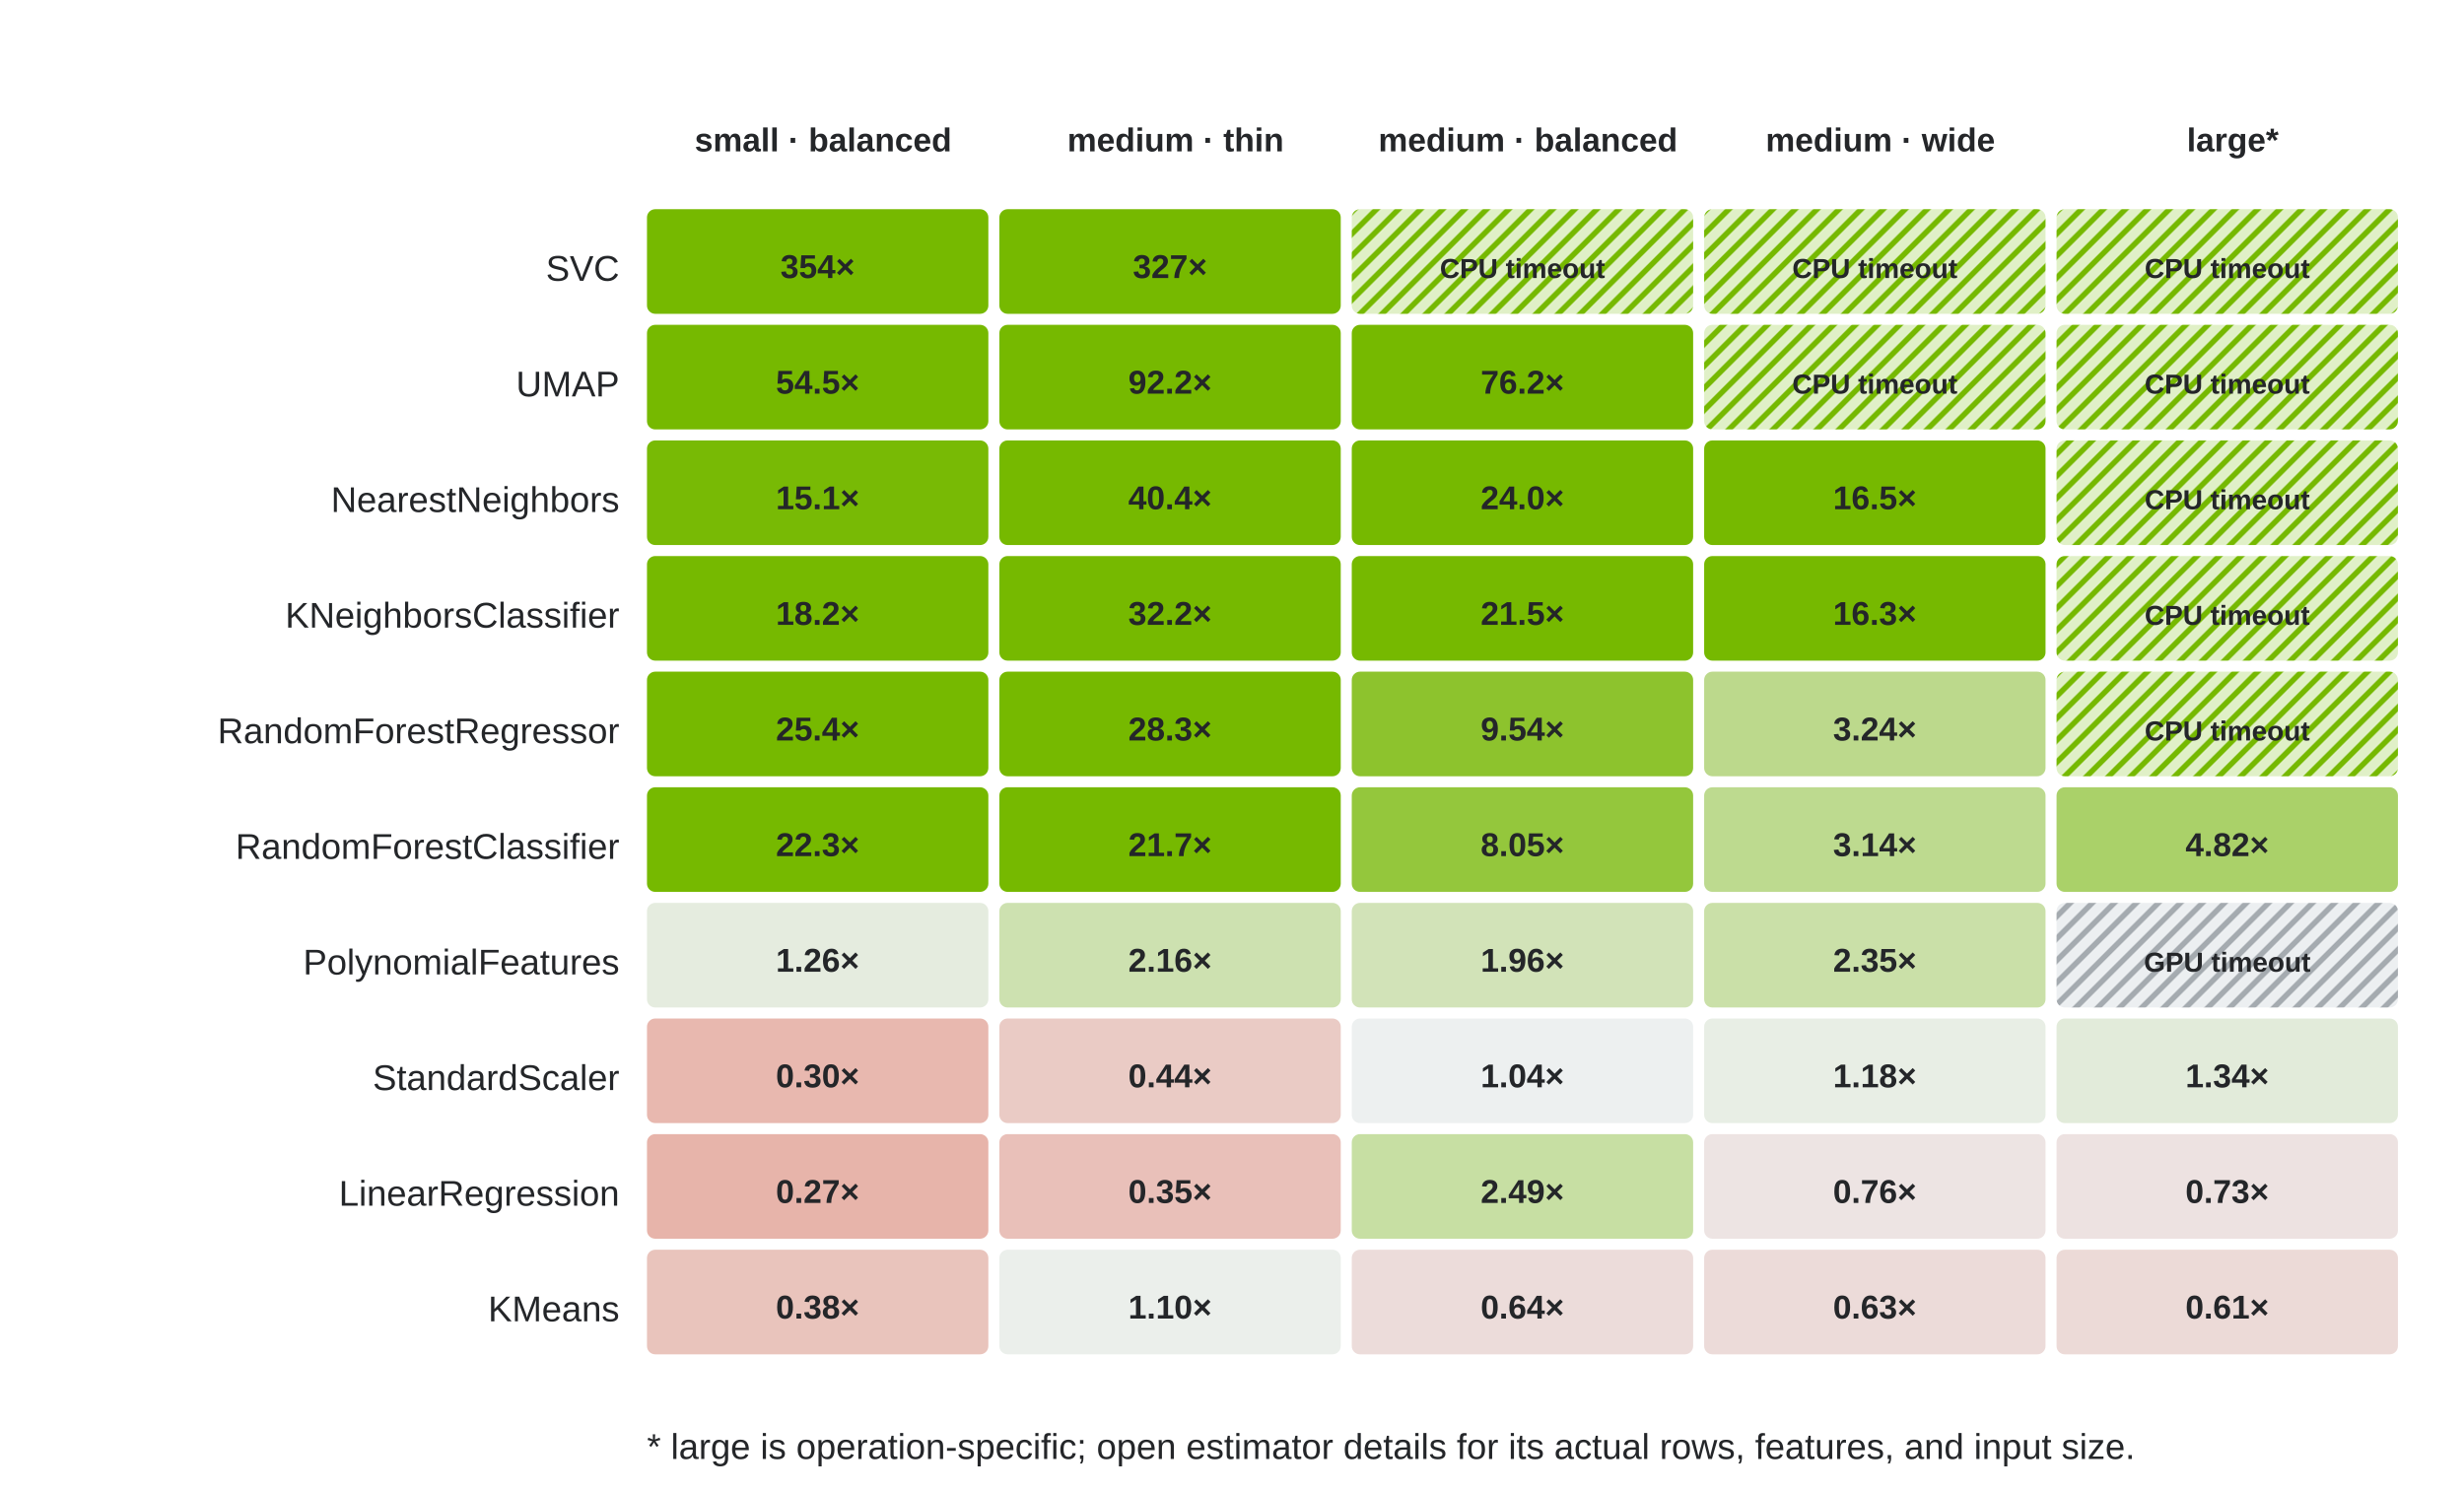
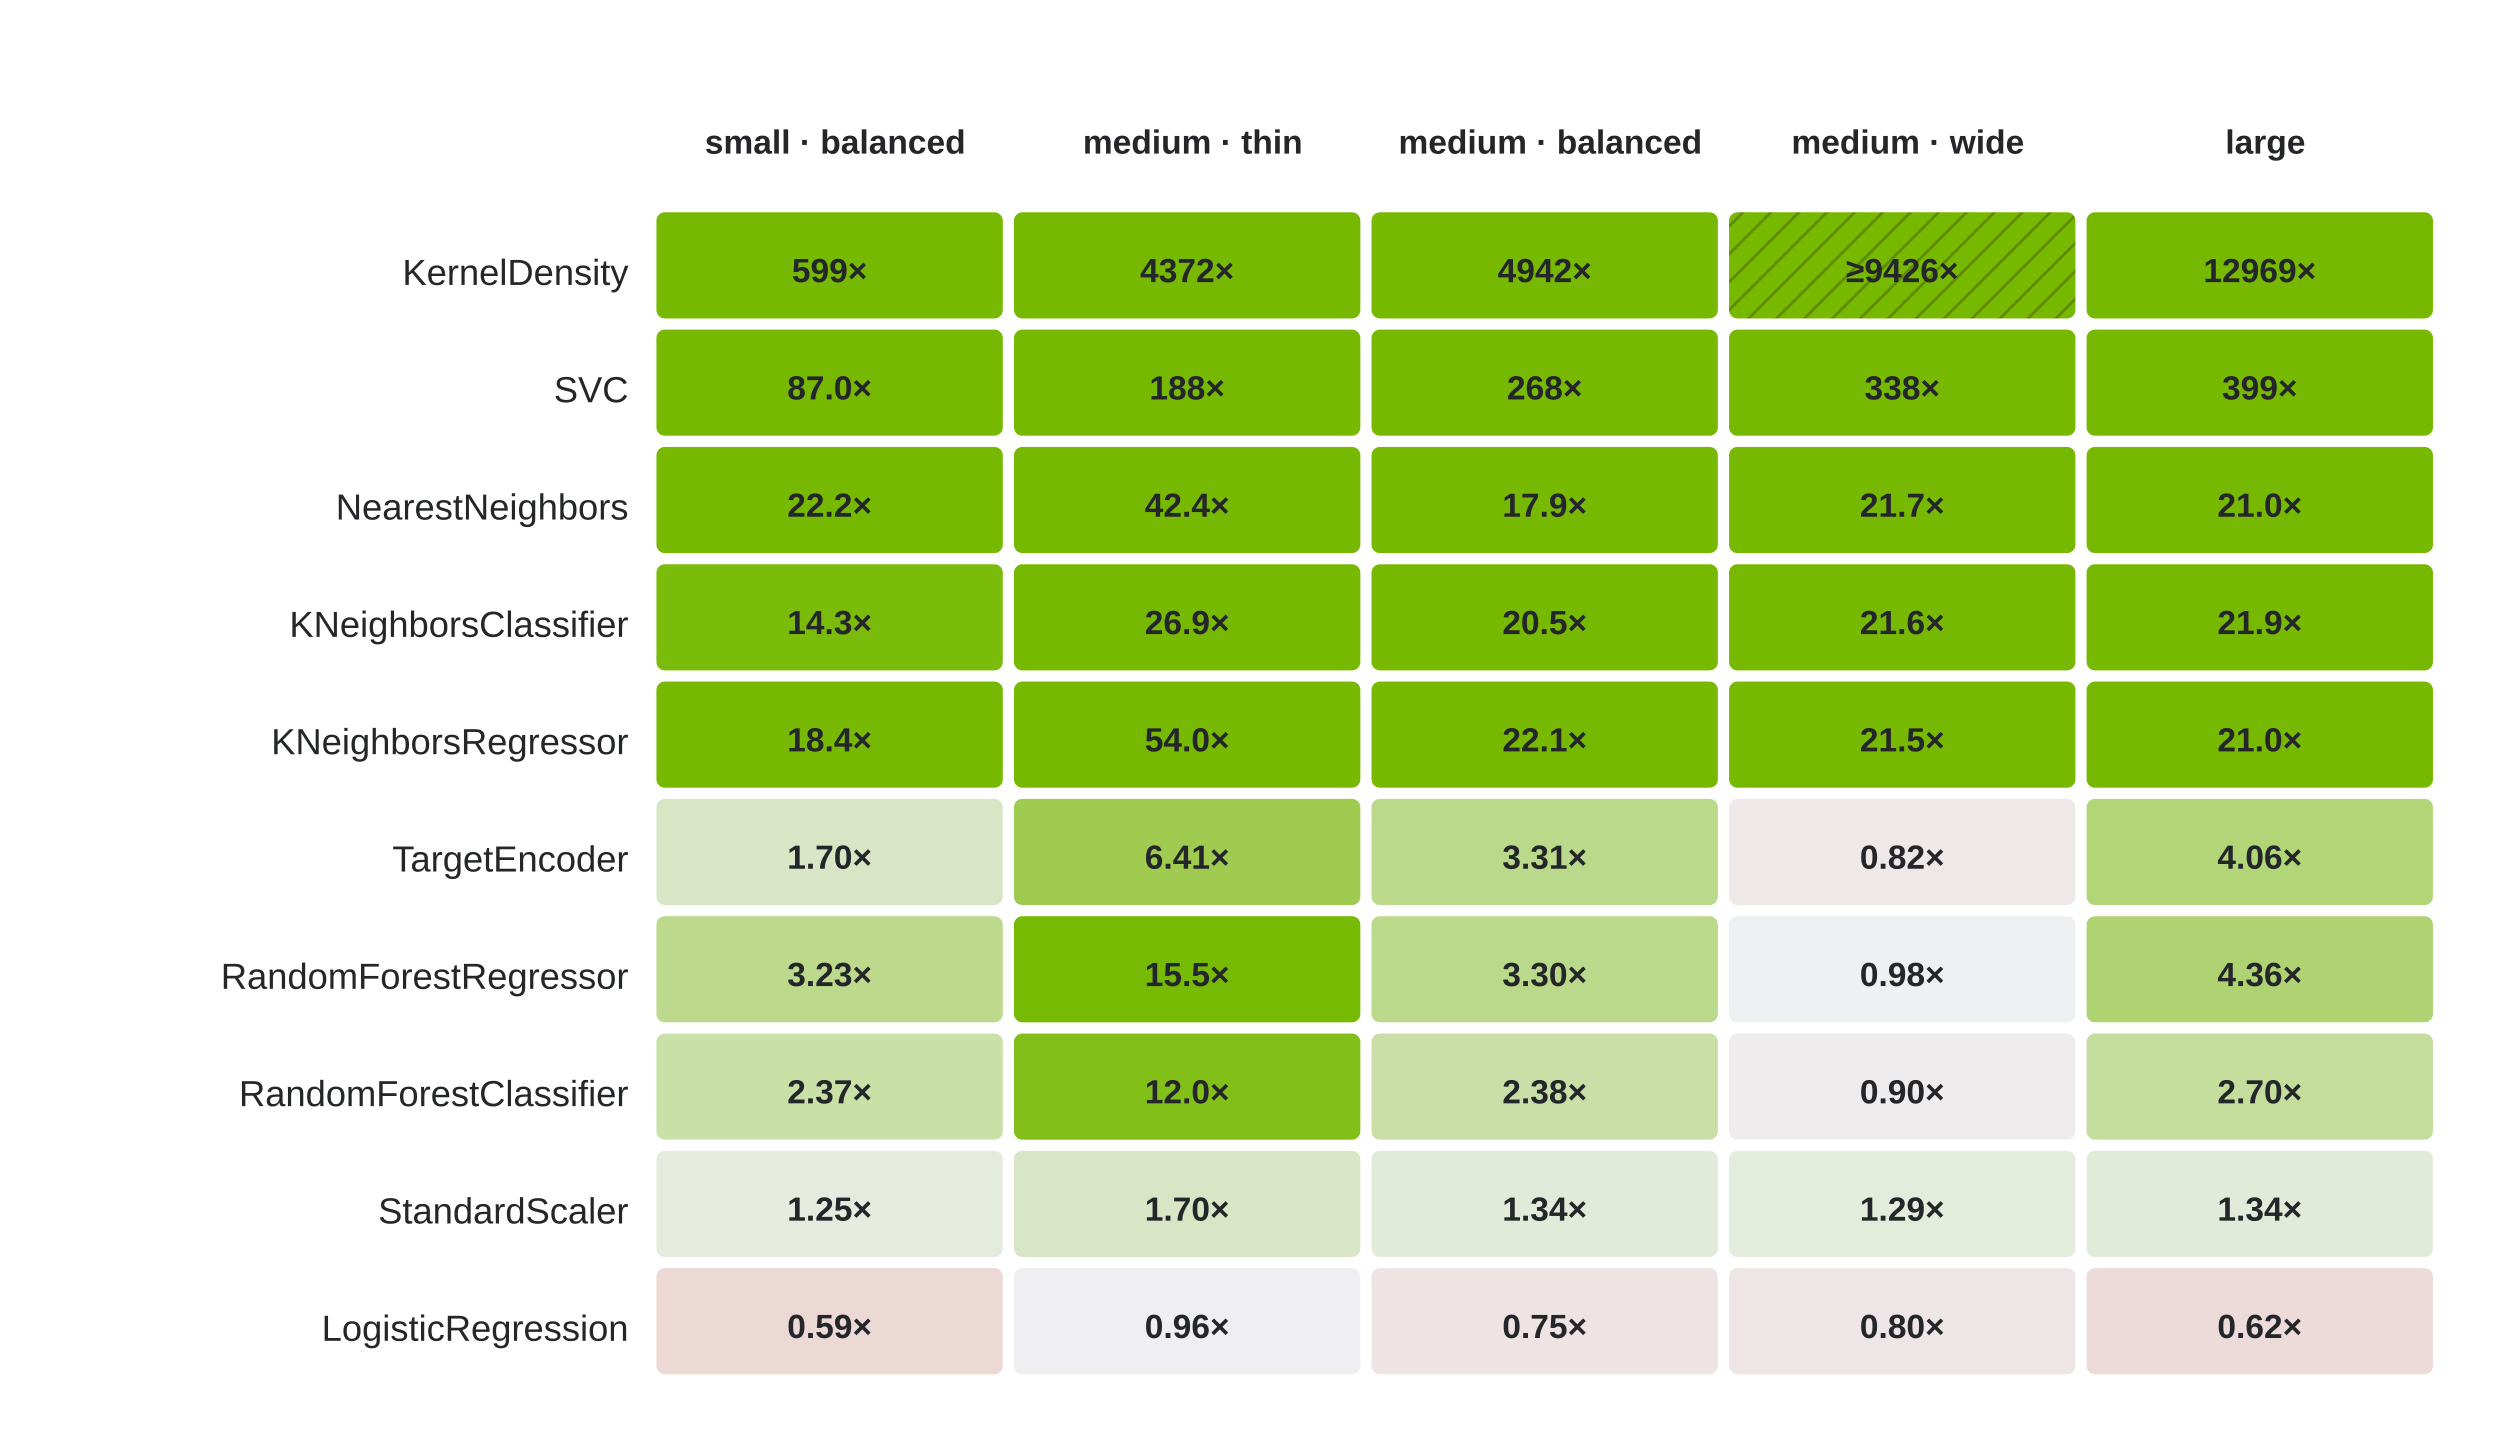
- <svg xmlns="http://www.w3.org/2000/svg" role="img" aria-labelledby="title desc" viewBox="0 0 895 542" width="895" height="542">
+ <svg xmlns="http://www.w3.org/2000/svg" role="img" aria-labelledby="title desc" viewBox="0 0 895 516" width="895" height="516">
  <defs>
-     <pattern id="timeout" width="8" height="8" patternUnits="userSpaceOnUse">
-       <rect width="8" height="8" fill="#eceff1" />
-       <path d="M-2 2L2-2M0 8L8 0M6 10L10 6" stroke="#a5abb0" stroke-width="2" />
+     <pattern id="timeout" width="10" height="10" patternUnits="userSpaceOnUse">
+       <rect width="10" height="10" fill="#eceff1" />
+       <path d="M-2 2L2-2M0 10L10 0M8 12L12 8" stroke="#8f969c" stroke-width="1" stroke-opacity="0.6" />
    </pattern>
-     <pattern id="cpu-timeout" width="8" height="8" patternUnits="userSpaceOnUse">
-       <rect width="8" height="8" fill="#e0f0c7" />
-       <path d="M-2 2L2-2M0 8L8 0M6 10L10 6" stroke="#76b900" stroke-width="2" />
+     <pattern id="lower-bound-76b900" width="10" height="10" patternUnits="userSpaceOnUse">
+       <rect width="10" height="10" fill="#76b900" />
+       <path d="M-2 2L2-2M0 10L10 0M8 12L12 8" stroke="#4f6500" stroke-width="1" stroke-opacity="0.55" />
    </pattern>
  </defs>
  <style>text{font-family:Arial,sans-serif;fill:#242629}.label{font-size:13px}.head{font-size:12px;font-weight:700}.cell{font-size:12px;font-weight:700}.timeout{font-size:10px}.operation-link{text-decoration:none}.operation-link .label{fill:#242629}</style>
  <text class="head" x="299" y="55" text-anchor="middle">small · balanced</text>
  <text class="head" x="427" y="55" text-anchor="middle">medium · thin</text>
  <text class="head" x="555" y="55" text-anchor="middle">medium · balanced</text>
  <text class="head" x="683" y="55" text-anchor="middle">medium · wide</text>
-   <text class="head" x="811" y="55" text-anchor="middle">large*</text>
+   <text class="head" x="811" y="55" text-anchor="middle">large</text>
+   <a class="operation-link" href="../../cuml-accel/benchmarks/#benchmark-kerneldensity" target="_top" aria-label="KernelDensity.score_samples; open KernelDensity estimator details">
+     <text class="label" x="225" y="102" text-anchor="end">KernelDensity</text>
+   </a>
+   <g role="img" aria-label="KernelDensity.score_samples, small.balanced: 599×">
+     <rect x="235" y="76" width="124" height="38" rx="3" fill="#76b900" />
+     <text class="cell" x="297" y="101" text-anchor="middle">599×</text>
+   </g>
+   <g role="img" aria-label="KernelDensity.score_samples, medium.thin: 4372×">
+     <rect x="363" y="76" width="124" height="38" rx="3" fill="#76b900" />
+     <text class="cell" x="425" y="101" text-anchor="middle">4372×</text>
+   </g>
+   <g role="img" aria-label="KernelDensity.score_samples, medium.balanced: 4942×">
+     <rect x="491" y="76" width="124" height="38" rx="3" fill="#76b900" />
+     <text class="cell" x="553" y="101" text-anchor="middle">4942×</text>
+   </g>
+   <g role="img" aria-label="KernelDensity.score_samples, medium.wide: ≥9426× (CPU timeout)">
+     <rect x="619" y="76" width="124" height="38" rx="3" fill="url(#lower-bound-76b900)" />
+     <text class="cell" x="681" y="101" text-anchor="middle">≥9426×</text>
+   </g>
+   <g role="img" aria-label="KernelDensity.score_samples, large: 12969×">
+     <rect x="747" y="76" width="124" height="38" rx="3" fill="#76b900" />
+     <text class="cell" x="809" y="101" text-anchor="middle">12969×</text>
+   </g>
  <a class="operation-link" href="../../cuml-accel/benchmarks/#benchmark-svc" target="_top" aria-label="SVC.predict; open SVC estimator details">
-     <text class="label" x="225" y="102" text-anchor="end">SVC</text>
-   </a>
-   <g role="img" aria-label="SVC.predict, small.balanced: 354×">
-     <rect x="235" y="76" width="124" height="38" rx="3" fill="#76b900" />
-     <text class="cell" x="297" y="101" text-anchor="middle">354×</text>
-   </g>
-   <g role="img" aria-label="SVC.predict, medium.thin: 327×">
-     <rect x="363" y="76" width="124" height="38" rx="3" fill="#76b900" />
-     <text class="cell" x="425" y="101" text-anchor="middle">327×</text>
-   </g>
-   <g role="img" aria-label="SVC.predict, medium.balanced: CPU timeout">
-     <rect x="491" y="76" width="124" height="38" rx="3" fill="url(#cpu-timeout)" />
-     <text class="cell timeout" x="553" y="101" text-anchor="middle">CPU timeout</text>
-   </g>
-   <g role="img" aria-label="SVC.predict, medium.wide: CPU timeout">
-     <rect x="619" y="76" width="124" height="38" rx="3" fill="url(#cpu-timeout)" />
-     <text class="cell timeout" x="681" y="101" text-anchor="middle">CPU timeout</text>
-   </g>
-   <g role="img" aria-label="SVC.predict, large: CPU timeout">
-     <rect x="747" y="76" width="124" height="38" rx="3" fill="url(#cpu-timeout)" />
-     <text class="cell timeout" x="809" y="101" text-anchor="middle">CPU timeout</text>
-   </g>
-   <a class="operation-link" href="../../cuml-accel/benchmarks/#benchmark-umap" target="_top" aria-label="UMAP.transform; open UMAP estimator details">
-     <text class="label" x="225" y="144" text-anchor="end">UMAP</text>
-   </a>
-   <g role="img" aria-label="UMAP.transform, small.balanced: 54.5×">
+     <text class="label" x="225" y="144" text-anchor="end">SVC</text>
+   </a>
+   <g role="img" aria-label="SVC.predict, small.balanced: 87.0×">
    <rect x="235" y="118" width="124" height="38" rx="3" fill="#76b900" />
-     <text class="cell" x="297" y="143" text-anchor="middle">54.5×</text>
-   </g>
-   <g role="img" aria-label="UMAP.transform, medium.thin: 92.2×">
+     <text class="cell" x="297" y="143" text-anchor="middle">87.0×</text>
+   </g>
+   <g role="img" aria-label="SVC.predict, medium.thin: 188×">
    <rect x="363" y="118" width="124" height="38" rx="3" fill="#76b900" />
-     <text class="cell" x="425" y="143" text-anchor="middle">92.2×</text>
-   </g>
-   <g role="img" aria-label="UMAP.transform, medium.balanced: 76.2×">
+     <text class="cell" x="425" y="143" text-anchor="middle">188×</text>
+   </g>
+   <g role="img" aria-label="SVC.predict, medium.balanced: 268×">
    <rect x="491" y="118" width="124" height="38" rx="3" fill="#76b900" />
-     <text class="cell" x="553" y="143" text-anchor="middle">76.2×</text>
-   </g>
-   <g role="img" aria-label="UMAP.transform, medium.wide: CPU timeout">
-     <rect x="619" y="118" width="124" height="38" rx="3" fill="url(#cpu-timeout)" />
-     <text class="cell timeout" x="681" y="143" text-anchor="middle">CPU timeout</text>
-   </g>
-   <g role="img" aria-label="UMAP.transform, large: CPU timeout">
-     <rect x="747" y="118" width="124" height="38" rx="3" fill="url(#cpu-timeout)" />
-     <text class="cell timeout" x="809" y="143" text-anchor="middle">CPU timeout</text>
+     <text class="cell" x="553" y="143" text-anchor="middle">268×</text>
+   </g>
+   <g role="img" aria-label="SVC.predict, medium.wide: 338×">
+     <rect x="619" y="118" width="124" height="38" rx="3" fill="#76b900" />
+     <text class="cell" x="681" y="143" text-anchor="middle">338×</text>
+   </g>
+   <g role="img" aria-label="SVC.predict, large: 399×">
+     <rect x="747" y="118" width="124" height="38" rx="3" fill="#76b900" />
+     <text class="cell" x="809" y="143" text-anchor="middle">399×</text>
  </g>
  <a class="operation-link" href="../../cuml-accel/benchmarks/#benchmark-nearestneighbors" target="_top" aria-label="NearestNeighbors.kneighbors; open NearestNeighbors estimator details">
    <text class="label" x="225" y="186" text-anchor="end">NearestNeighbors</text>
  </a>
-   <g role="img" aria-label="NearestNeighbors.kneighbors, small.balanced: 15.1×">
-     <rect x="235" y="160" width="124" height="38" rx="3" fill="#78ba05" />
-     <text class="cell" x="297" y="185" text-anchor="middle">15.1×</text>
-   </g>
-   <g role="img" aria-label="NearestNeighbors.kneighbors, medium.thin: 40.4×">
+   <g role="img" aria-label="NearestNeighbors.kneighbors, small.balanced: 22.2×">
+     <rect x="235" y="160" width="124" height="38" rx="3" fill="#76b900" />
+     <text class="cell" x="297" y="185" text-anchor="middle">22.2×</text>
+   </g>
+   <g role="img" aria-label="NearestNeighbors.kneighbors, medium.thin: 42.4×">
    <rect x="363" y="160" width="124" height="38" rx="3" fill="#76b900" />
-     <text class="cell" x="425" y="185" text-anchor="middle">40.4×</text>
-   </g>
-   <g role="img" aria-label="NearestNeighbors.kneighbors, medium.balanced: 24.0×">
+     <text class="cell" x="425" y="185" text-anchor="middle">42.4×</text>
+   </g>
+   <g role="img" aria-label="NearestNeighbors.kneighbors, medium.balanced: 17.9×">
    <rect x="491" y="160" width="124" height="38" rx="3" fill="#76b900" />
-     <text class="cell" x="553" y="185" text-anchor="middle">24.0×</text>
-   </g>
-   <g role="img" aria-label="NearestNeighbors.kneighbors, medium.wide: 16.5×">
+     <text class="cell" x="553" y="185" text-anchor="middle">17.9×</text>
+   </g>
+   <g role="img" aria-label="NearestNeighbors.kneighbors, medium.wide: 21.7×">
    <rect x="619" y="160" width="124" height="38" rx="3" fill="#76b900" />
-     <text class="cell" x="681" y="185" text-anchor="middle">16.5×</text>
-   </g>
-   <g role="img" aria-label="NearestNeighbors.kneighbors, large: CPU timeout">
-     <rect x="747" y="160" width="124" height="38" rx="3" fill="url(#cpu-timeout)" />
-     <text class="cell timeout" x="809" y="185" text-anchor="middle">CPU timeout</text>
+     <text class="cell" x="681" y="185" text-anchor="middle">21.7×</text>
+   </g>
+   <g role="img" aria-label="NearestNeighbors.kneighbors, large: 21.0×">
+     <rect x="747" y="160" width="124" height="38" rx="3" fill="#76b900" />
+     <text class="cell" x="809" y="185" text-anchor="middle">21.0×</text>
  </g>
  <a class="operation-link" href="../../cuml-accel/benchmarks/#benchmark-kneighborsclassifier" target="_top" aria-label="KNeighborsClassifier.predict; open KNeighborsClassifier estimator details">
    <text class="label" x="225" y="228" text-anchor="end">KNeighborsClassifier</text>
  </a>
-   <g role="img" aria-label="KNeighborsClassifier.predict, small.balanced: 18.2×">
-     <rect x="235" y="202" width="124" height="38" rx="3" fill="#76b900" />
-     <text class="cell" x="297" y="227" text-anchor="middle">18.2×</text>
-   </g>
-   <g role="img" aria-label="KNeighborsClassifier.predict, medium.thin: 32.2×">
+   <g role="img" aria-label="KNeighborsClassifier.predict, small.balanced: 14.3×">
+     <rect x="235" y="202" width="124" height="38" rx="3" fill="#7bbb0a" />
+     <text class="cell" x="297" y="227" text-anchor="middle">14.3×</text>
+   </g>
+   <g role="img" aria-label="KNeighborsClassifier.predict, medium.thin: 26.9×">
    <rect x="363" y="202" width="124" height="38" rx="3" fill="#76b900" />
-     <text class="cell" x="425" y="227" text-anchor="middle">32.2×</text>
-   </g>
-   <g role="img" aria-label="KNeighborsClassifier.predict, medium.balanced: 21.5×">
+     <text class="cell" x="425" y="227" text-anchor="middle">26.9×</text>
+   </g>
+   <g role="img" aria-label="KNeighborsClassifier.predict, medium.balanced: 20.5×">
    <rect x="491" y="202" width="124" height="38" rx="3" fill="#76b900" />
-     <text class="cell" x="553" y="227" text-anchor="middle">21.5×</text>
-   </g>
-   <g role="img" aria-label="KNeighborsClassifier.predict, medium.wide: 16.3×">
+     <text class="cell" x="553" y="227" text-anchor="middle">20.5×</text>
+   </g>
+   <g role="img" aria-label="KNeighborsClassifier.predict, medium.wide: 21.6×">
    <rect x="619" y="202" width="124" height="38" rx="3" fill="#76b900" />
-     <text class="cell" x="681" y="227" text-anchor="middle">16.3×</text>
-   </g>
-   <g role="img" aria-label="KNeighborsClassifier.predict, large: CPU timeout">
-     <rect x="747" y="202" width="124" height="38" rx="3" fill="url(#cpu-timeout)" />
-     <text class="cell timeout" x="809" y="227" text-anchor="middle">CPU timeout</text>
+     <text class="cell" x="681" y="227" text-anchor="middle">21.6×</text>
+   </g>
+   <g role="img" aria-label="KNeighborsClassifier.predict, large: 21.9×">
+     <rect x="747" y="202" width="124" height="38" rx="3" fill="#76b900" />
+     <text class="cell" x="809" y="227" text-anchor="middle">21.9×</text>
+   </g>
+   <a class="operation-link" href="../../cuml-accel/benchmarks/#benchmark-kneighborsregressor" target="_top" aria-label="KNeighborsRegressor.predict; open KNeighborsRegressor estimator details">
+     <text class="label" x="225" y="270" text-anchor="end">KNeighborsRegressor</text>
+   </a>
+   <g role="img" aria-label="KNeighborsRegressor.predict, small.balanced: 18.4×">
+     <rect x="235" y="244" width="124" height="38" rx="3" fill="#76b900" />
+     <text class="cell" x="297" y="269" text-anchor="middle">18.4×</text>
+   </g>
+   <g role="img" aria-label="KNeighborsRegressor.predict, medium.thin: 54.0×">
+     <rect x="363" y="244" width="124" height="38" rx="3" fill="#76b900" />
+     <text class="cell" x="425" y="269" text-anchor="middle">54.0×</text>
+   </g>
+   <g role="img" aria-label="KNeighborsRegressor.predict, medium.balanced: 22.1×">
+     <rect x="491" y="244" width="124" height="38" rx="3" fill="#76b900" />
+     <text class="cell" x="553" y="269" text-anchor="middle">22.1×</text>
+   </g>
+   <g role="img" aria-label="KNeighborsRegressor.predict, medium.wide: 21.5×">
+     <rect x="619" y="244" width="124" height="38" rx="3" fill="#76b900" />
+     <text class="cell" x="681" y="269" text-anchor="middle">21.5×</text>
+   </g>
+   <g role="img" aria-label="KNeighborsRegressor.predict, large: 21.0×">
+     <rect x="747" y="244" width="124" height="38" rx="3" fill="#76b900" />
+     <text class="cell" x="809" y="269" text-anchor="middle">21.0×</text>
+   </g>
+   <a class="operation-link" href="../../cuml-accel/benchmarks/#benchmark-targetencoder" target="_top" aria-label="TargetEncoder.transform; open TargetEncoder estimator details">
+     <text class="label" x="225" y="312" text-anchor="end">TargetEncoder</text>
+   </a>
+   <g role="img" aria-label="TargetEncoder.transform, small.balanced: 1.70×">
+     <rect x="235" y="286" width="124" height="38" rx="3" fill="#d8e6c5" />
+     <text class="cell" x="297" y="311" text-anchor="middle">1.70×</text>
+   </g>
+   <g role="img" aria-label="TargetEncoder.transform, medium.thin: 6.41×">
+     <rect x="363" y="286" width="124" height="38" rx="3" fill="#9ecb50" />
+     <text class="cell" x="425" y="311" text-anchor="middle">6.41×</text>
+   </g>
+   <g role="img" aria-label="TargetEncoder.transform, medium.balanced: 3.31×">
+     <rect x="491" y="286" width="124" height="38" rx="3" fill="#bbd98a" />
+     <text class="cell" x="553" y="311" text-anchor="middle">3.31×</text>
+   </g>
+   <g role="img" aria-label="TargetEncoder.transform, medium.wide: 0.82×">
+     <rect x="619" y="286" width="124" height="38" rx="3" fill="#eee8e8" />
+     <text class="cell" x="681" y="311" text-anchor="middle">0.82×</text>
+   </g>
+   <g role="img" aria-label="TargetEncoder.transform, large: 4.06×">
+     <rect x="747" y="286" width="124" height="38" rx="3" fill="#b2d578" />
+     <text class="cell" x="809" y="311" text-anchor="middle">4.06×</text>
  </g>
  <a class="operation-link" href="../../cuml-accel/benchmarks/#benchmark-randomforestregressor" target="_top" aria-label="RandomForestRegressor.predict; open RandomForestRegressor estimator details">
-     <text class="label" x="225" y="270" text-anchor="end">RandomForestRegressor</text>
-   </a>
-   <g role="img" aria-label="RandomForestRegressor.predict, small.balanced: 25.4×">
-     <rect x="235" y="244" width="124" height="38" rx="3" fill="#76b900" />
-     <text class="cell" x="297" y="269" text-anchor="middle">25.4×</text>
-   </g>
-   <g role="img" aria-label="RandomForestRegressor.predict, medium.thin: 28.3×">
-     <rect x="363" y="244" width="124" height="38" rx="3" fill="#76b900" />
-     <text class="cell" x="425" y="269" text-anchor="middle">28.3×</text>
-   </g>
-   <g role="img" aria-label="RandomForestRegressor.predict, medium.balanced: 9.54×">
-     <rect x="491" y="244" width="124" height="38" rx="3" fill="#8dc32d" />
-     <text class="cell" x="553" y="269" text-anchor="middle">9.54×</text>
-   </g>
-   <g role="img" aria-label="RandomForestRegressor.predict, medium.wide: 3.24×">
-     <rect x="619" y="244" width="124" height="38" rx="3" fill="#bcd98c" />
-     <text class="cell" x="681" y="269" text-anchor="middle">3.24×</text>
-   </g>
-   <g role="img" aria-label="RandomForestRegressor.predict, large: CPU timeout">
-     <rect x="747" y="244" width="124" height="38" rx="3" fill="url(#cpu-timeout)" />
-     <text class="cell timeout" x="809" y="269" text-anchor="middle">CPU timeout</text>
+     <text class="label" x="225" y="354" text-anchor="end">RandomForestRegressor</text>
+   </a>
+   <g role="img" aria-label="RandomForestRegressor.predict, small.balanced: 3.23×">
+     <rect x="235" y="328" width="124" height="38" rx="3" fill="#bcd98c" />
+     <text class="cell" x="297" y="353" text-anchor="middle">3.23×</text>
+   </g>
+   <g role="img" aria-label="RandomForestRegressor.predict, medium.thin: 15.5×">
+     <rect x="363" y="328" width="124" height="38" rx="3" fill="#77ba03" />
+     <text class="cell" x="425" y="353" text-anchor="middle">15.5×</text>
+   </g>
+   <g role="img" aria-label="RandomForestRegressor.predict, medium.balanced: 3.30×">
+     <rect x="491" y="328" width="124" height="38" rx="3" fill="#bbd98a" />
+     <text class="cell" x="553" y="353" text-anchor="middle">3.30×</text>
+   </g>
+   <g role="img" aria-label="RandomForestRegressor.predict, medium.wide: 0.98×">
+     <rect x="619" y="328" width="124" height="38" rx="3" fill="#eff0f2" />
+     <text class="cell" x="681" y="353" text-anchor="middle">0.98×</text>
+   </g>
+   <g role="img" aria-label="RandomForestRegressor.predict, large: 4.36×">
+     <rect x="747" y="328" width="124" height="38" rx="3" fill="#afd372" />
+     <text class="cell" x="809" y="353" text-anchor="middle">4.36×</text>
  </g>
  <a class="operation-link" href="../../cuml-accel/benchmarks/#benchmark-randomforestclassifier" target="_top" aria-label="RandomForestClassifier.predict; open RandomForestClassifier estimator details">
-     <text class="label" x="225" y="312" text-anchor="end">RandomForestClassifier</text>
-   </a>
-   <g role="img" aria-label="RandomForestClassifier.predict, small.balanced: 22.3×">
-     <rect x="235" y="286" width="124" height="38" rx="3" fill="#76b900" />
-     <text class="cell" x="297" y="311" text-anchor="middle">22.3×</text>
-   </g>
-   <g role="img" aria-label="RandomForestClassifier.predict, medium.thin: 21.7×">
-     <rect x="363" y="286" width="124" height="38" rx="3" fill="#76b900" />
-     <text class="cell" x="425" y="311" text-anchor="middle">21.7×</text>
-   </g>
-   <g role="img" aria-label="RandomForestClassifier.predict, medium.balanced: 8.05×">
-     <rect x="491" y="286" width="124" height="38" rx="3" fill="#94c73c" />
-     <text class="cell" x="553" y="311" text-anchor="middle">8.05×</text>
-   </g>
-   <g role="img" aria-label="RandomForestClassifier.predict, medium.wide: 3.14×">
-     <rect x="619" y="286" width="124" height="38" rx="3" fill="#bdda8f" />
-     <text class="cell" x="681" y="311" text-anchor="middle">3.14×</text>
-   </g>
-   <g role="img" aria-label="RandomForestClassifier.predict, large: 4.82×">
-     <rect x="747" y="286" width="124" height="38" rx="3" fill="#aad169" />
-     <text class="cell" x="809" y="311" text-anchor="middle">4.82×</text>
-   </g>
-   <a class="operation-link" href="../../cuml-accel/benchmarks/#benchmark-polynomialfeatures" target="_top" aria-label="PolynomialFeatures.transform; open PolynomialFeatures estimator details">
-     <text class="label" x="225" y="354" text-anchor="end">PolynomialFeatures</text>
-   </a>
-   <g role="img" aria-label="PolynomialFeatures.transform, small.balanced: 1.26×">
-     <rect x="235" y="328" width="124" height="38" rx="3" fill="#e5ecdf" />
-     <text class="cell" x="297" y="353" text-anchor="middle">1.26×</text>
-   </g>
-   <g role="img" aria-label="PolynomialFeatures.transform, medium.thin: 2.16×">
-     <rect x="363" y="328" width="124" height="38" rx="3" fill="#cde1b0" />
-     <text class="cell" x="425" y="353" text-anchor="middle">2.16×</text>
-   </g>
-   <g role="img" aria-label="PolynomialFeatures.transform, medium.balanced: 1.96×">
-     <rect x="491" y="328" width="124" height="38" rx="3" fill="#d2e3b8" />
-     <text class="cell" x="553" y="353" text-anchor="middle">1.96×</text>
-   </g>
-   <g role="img" aria-label="PolynomialFeatures.transform, medium.wide: 2.35×">
-     <rect x="619" y="328" width="124" height="38" rx="3" fill="#cae0a8" />
-     <text class="cell" x="681" y="353" text-anchor="middle">2.35×</text>
-   </g>
-   <g role="img" aria-label="PolynomialFeatures.transform, large: GPU timeout">
-     <rect x="747" y="328" width="124" height="38" rx="3" fill="url(#timeout)" />
-     <text class="cell timeout" x="809" y="353" text-anchor="middle">GPU timeout</text>
+     <text class="label" x="225" y="396" text-anchor="end">RandomForestClassifier</text>
+   </a>
+   <g role="img" aria-label="RandomForestClassifier.predict, small.balanced: 2.37×">
+     <rect x="235" y="370" width="124" height="38" rx="3" fill="#c9e0a7" />
+     <text class="cell" x="297" y="395" text-anchor="middle">2.37×</text>
+   </g>
+   <g role="img" aria-label="RandomForestClassifier.predict, medium.thin: 12.0×">
+     <rect x="363" y="370" width="124" height="38" rx="3" fill="#83bf19" />
+     <text class="cell" x="425" y="395" text-anchor="middle">12.0×</text>
+   </g>
+   <g role="img" aria-label="RandomForestClassifier.predict, medium.balanced: 2.38×">
+     <rect x="491" y="370" width="124" height="38" rx="3" fill="#c9dfa7" />
+     <text class="cell" x="553" y="395" text-anchor="middle">2.38×</text>
+   </g>
+   <g role="img" aria-label="RandomForestClassifier.predict, medium.wide: 0.90×">
+     <rect x="619" y="370" width="124" height="38" rx="3" fill="#eeeced" />
+     <text class="cell" x="681" y="395" text-anchor="middle">0.90×</text>
+   </g>
+   <g role="img" aria-label="RandomForestClassifier.predict, large: 2.70×">
+     <rect x="747" y="370" width="124" height="38" rx="3" fill="#c4dd9c" />
+     <text class="cell" x="809" y="395" text-anchor="middle">2.70×</text>
  </g>
  <a class="operation-link" href="../../cuml-accel/benchmarks/#benchmark-standardscaler" target="_top" aria-label="StandardScaler.transform; open StandardScaler estimator details">
-     <text class="label" x="225" y="396" text-anchor="end">StandardScaler</text>
-   </a>
-   <g role="img" aria-label="StandardScaler.transform, small.balanced: 0.30×">
-     <rect x="235" y="370" width="124" height="38" rx="3" fill="#e8b8af" />
-     <text class="cell" x="297" y="395" text-anchor="middle">0.30×</text>
-   </g>
-   <g role="img" aria-label="StandardScaler.transform, medium.thin: 0.44×">
-     <rect x="363" y="370" width="124" height="38" rx="3" fill="#eacbc5" />
-     <text class="cell" x="425" y="395" text-anchor="middle">0.44×</text>
-   </g>
-   <g role="img" aria-label="StandardScaler.transform, medium.balanced: 1.04×">
-     <rect x="491" y="370" width="124" height="38" rx="3" fill="#edf0f0" />
-     <text class="cell" x="553" y="395" text-anchor="middle">1.04×</text>
-   </g>
-   <g role="img" aria-label="StandardScaler.transform, medium.wide: 1.18×">
-     <rect x="619" y="370" width="124" height="38" rx="3" fill="#e8eee5" />
-     <text class="cell" x="681" y="395" text-anchor="middle">1.18×</text>
+     <text class="label" x="225" y="438" text-anchor="end">StandardScaler</text>
+   </a>
+   <g role="img" aria-label="StandardScaler.transform, small.balanced: 1.25×">
+     <rect x="235" y="412" width="124" height="38" rx="3" fill="#e5ecdf" />
+     <text class="cell" x="297" y="437" text-anchor="middle">1.25×</text>
+   </g>
+   <g role="img" aria-label="StandardScaler.transform, medium.thin: 1.70×">
+     <rect x="363" y="412" width="124" height="38" rx="3" fill="#d8e6c5" />
+     <text class="cell" x="425" y="437" text-anchor="middle">1.70×</text>
+   </g>
+   <g role="img" aria-label="StandardScaler.transform, medium.balanced: 1.34×">
+     <rect x="491" y="412" width="124" height="38" rx="3" fill="#e2ebd9" />
+     <text class="cell" x="553" y="437" text-anchor="middle">1.34×</text>
+   </g>
+   <g role="img" aria-label="StandardScaler.transform, medium.wide: 1.29×">
+     <rect x="619" y="412" width="124" height="38" rx="3" fill="#e4ecdc" />
+     <text class="cell" x="681" y="437" text-anchor="middle">1.29×</text>
  </g>
  <g role="img" aria-label="StandardScaler.transform, large: 1.34×">
-     <rect x="747" y="370" width="124" height="38" rx="3" fill="#e2ebda" />
-     <text class="cell" x="809" y="395" text-anchor="middle">1.34×</text>
-   </g>
-   <a class="operation-link" href="../../cuml-accel/benchmarks/#benchmark-linearregression" target="_top" aria-label="LinearRegression.predict; open LinearRegression estimator details">
-     <text class="label" x="225" y="438" text-anchor="end">LinearRegression</text>
-   </a>
-   <g role="img" aria-label="LinearRegression.predict, small.balanced: 0.27×">
-     <rect x="235" y="412" width="124" height="38" rx="3" fill="#e7b4aa" />
-     <text class="cell" x="297" y="437" text-anchor="middle">0.27×</text>
-   </g>
-   <g role="img" aria-label="LinearRegression.predict, medium.thin: 0.35×">
-     <rect x="363" y="412" width="124" height="38" rx="3" fill="#e9c0b9" />
-     <text class="cell" x="425" y="437" text-anchor="middle">0.35×</text>
-   </g>
-   <g role="img" aria-label="LinearRegression.predict, medium.balanced: 2.49×">
-     <rect x="491" y="412" width="124" height="38" rx="3" fill="#c7dfa3" />
-     <text class="cell" x="553" y="437" text-anchor="middle">2.49×</text>
-   </g>
-   <g role="img" aria-label="LinearRegression.predict, medium.wide: 0.76×">
-     <rect x="619" y="412" width="124" height="38" rx="3" fill="#ede4e3" />
-     <text class="cell" x="681" y="437" text-anchor="middle">0.76×</text>
-   </g>
-   <g role="img" aria-label="LinearRegression.predict, large: 0.73×">
-     <rect x="747" y="412" width="124" height="38" rx="3" fill="#ede2e1" />
-     <text class="cell" x="809" y="437" text-anchor="middle">0.73×</text>
-   </g>
-   <a class="operation-link" href="../../cuml-accel/benchmarks/#benchmark-kmeans" target="_top" aria-label="KMeans.predict; open KMeans estimator details">
-     <text class="label" x="225" y="480" text-anchor="end">KMeans</text>
-   </a>
-   <g role="img" aria-label="KMeans.predict, small.balanced: 0.38×">
-     <rect x="235" y="454" width="124" height="38" rx="3" fill="#e9c4bc" />
-     <text class="cell" x="297" y="479" text-anchor="middle">0.38×</text>
-   </g>
-   <g role="img" aria-label="KMeans.predict, medium.thin: 1.10×">
-     <rect x="363" y="454" width="124" height="38" rx="3" fill="#ebefeb" />
-     <text class="cell" x="425" y="479" text-anchor="middle">1.10×</text>
-   </g>
-   <g role="img" aria-label="KMeans.predict, medium.balanced: 0.64×">
-     <rect x="491" y="454" width="124" height="38" rx="3" fill="#ecdcda" />
-     <text class="cell" x="553" y="479" text-anchor="middle">0.64×</text>
-   </g>
-   <g role="img" aria-label="KMeans.predict, medium.wide: 0.63×">
-     <rect x="619" y="454" width="124" height="38" rx="3" fill="#ecdbd9" />
-     <text class="cell" x="681" y="479" text-anchor="middle">0.63×</text>
-   </g>
-   <g role="img" aria-label="KMeans.predict, large: 0.61×">
-     <rect x="747" y="454" width="124" height="38" rx="3" fill="#ecdad7" />
-     <text class="cell" x="809" y="479" text-anchor="middle">0.61×</text>
-   </g>
-   <text class="label" x="235" y="530">* large is operation-specific; open estimator details for its actual rows, features, and input size.</text>
+     <rect x="747" y="412" width="124" height="38" rx="3" fill="#e2ebd9" />
+     <text class="cell" x="809" y="437" text-anchor="middle">1.34×</text>
+   </g>
+   <a class="operation-link" href="../../cuml-accel/benchmarks/#benchmark-logisticregression" target="_top" aria-label="LogisticRegression.predict; open LogisticRegression estimator details">
+     <text class="label" x="225" y="480" text-anchor="end">LogisticRegression</text>
+   </a>
+   <g role="img" aria-label="LogisticRegression.predict, small.balanced: 0.59×">
+     <rect x="235" y="454" width="124" height="38" rx="3" fill="#ecd8d5" />
+     <text class="cell" x="297" y="479" text-anchor="middle">0.59×</text>
+   </g>
+   <g role="img" aria-label="LogisticRegression.predict, medium.thin: 0.96×">
+     <rect x="363" y="454" width="124" height="38" rx="3" fill="#efeff1" />
+     <text class="cell" x="425" y="479" text-anchor="middle">0.96×</text>
+   </g>
+   <g role="img" aria-label="LogisticRegression.predict, medium.balanced: 0.75×">
+     <rect x="491" y="454" width="124" height="38" rx="3" fill="#ede4e3" />
+     <text class="cell" x="553" y="479" text-anchor="middle">0.75×</text>
+   </g>
+   <g role="img" aria-label="LogisticRegression.predict, medium.wide: 0.80×">
+     <rect x="619" y="454" width="124" height="38" rx="3" fill="#eee6e6" />
+     <text class="cell" x="681" y="479" text-anchor="middle">0.80×</text>
+   </g>
+   <g role="img" aria-label="LogisticRegression.predict, large: 0.62×">
+     <rect x="747" y="454" width="124" height="38" rx="3" fill="#ecdbd8" />
+     <text class="cell" x="809" y="479" text-anchor="middle">0.62×</text>
+   </g>
</svg>
